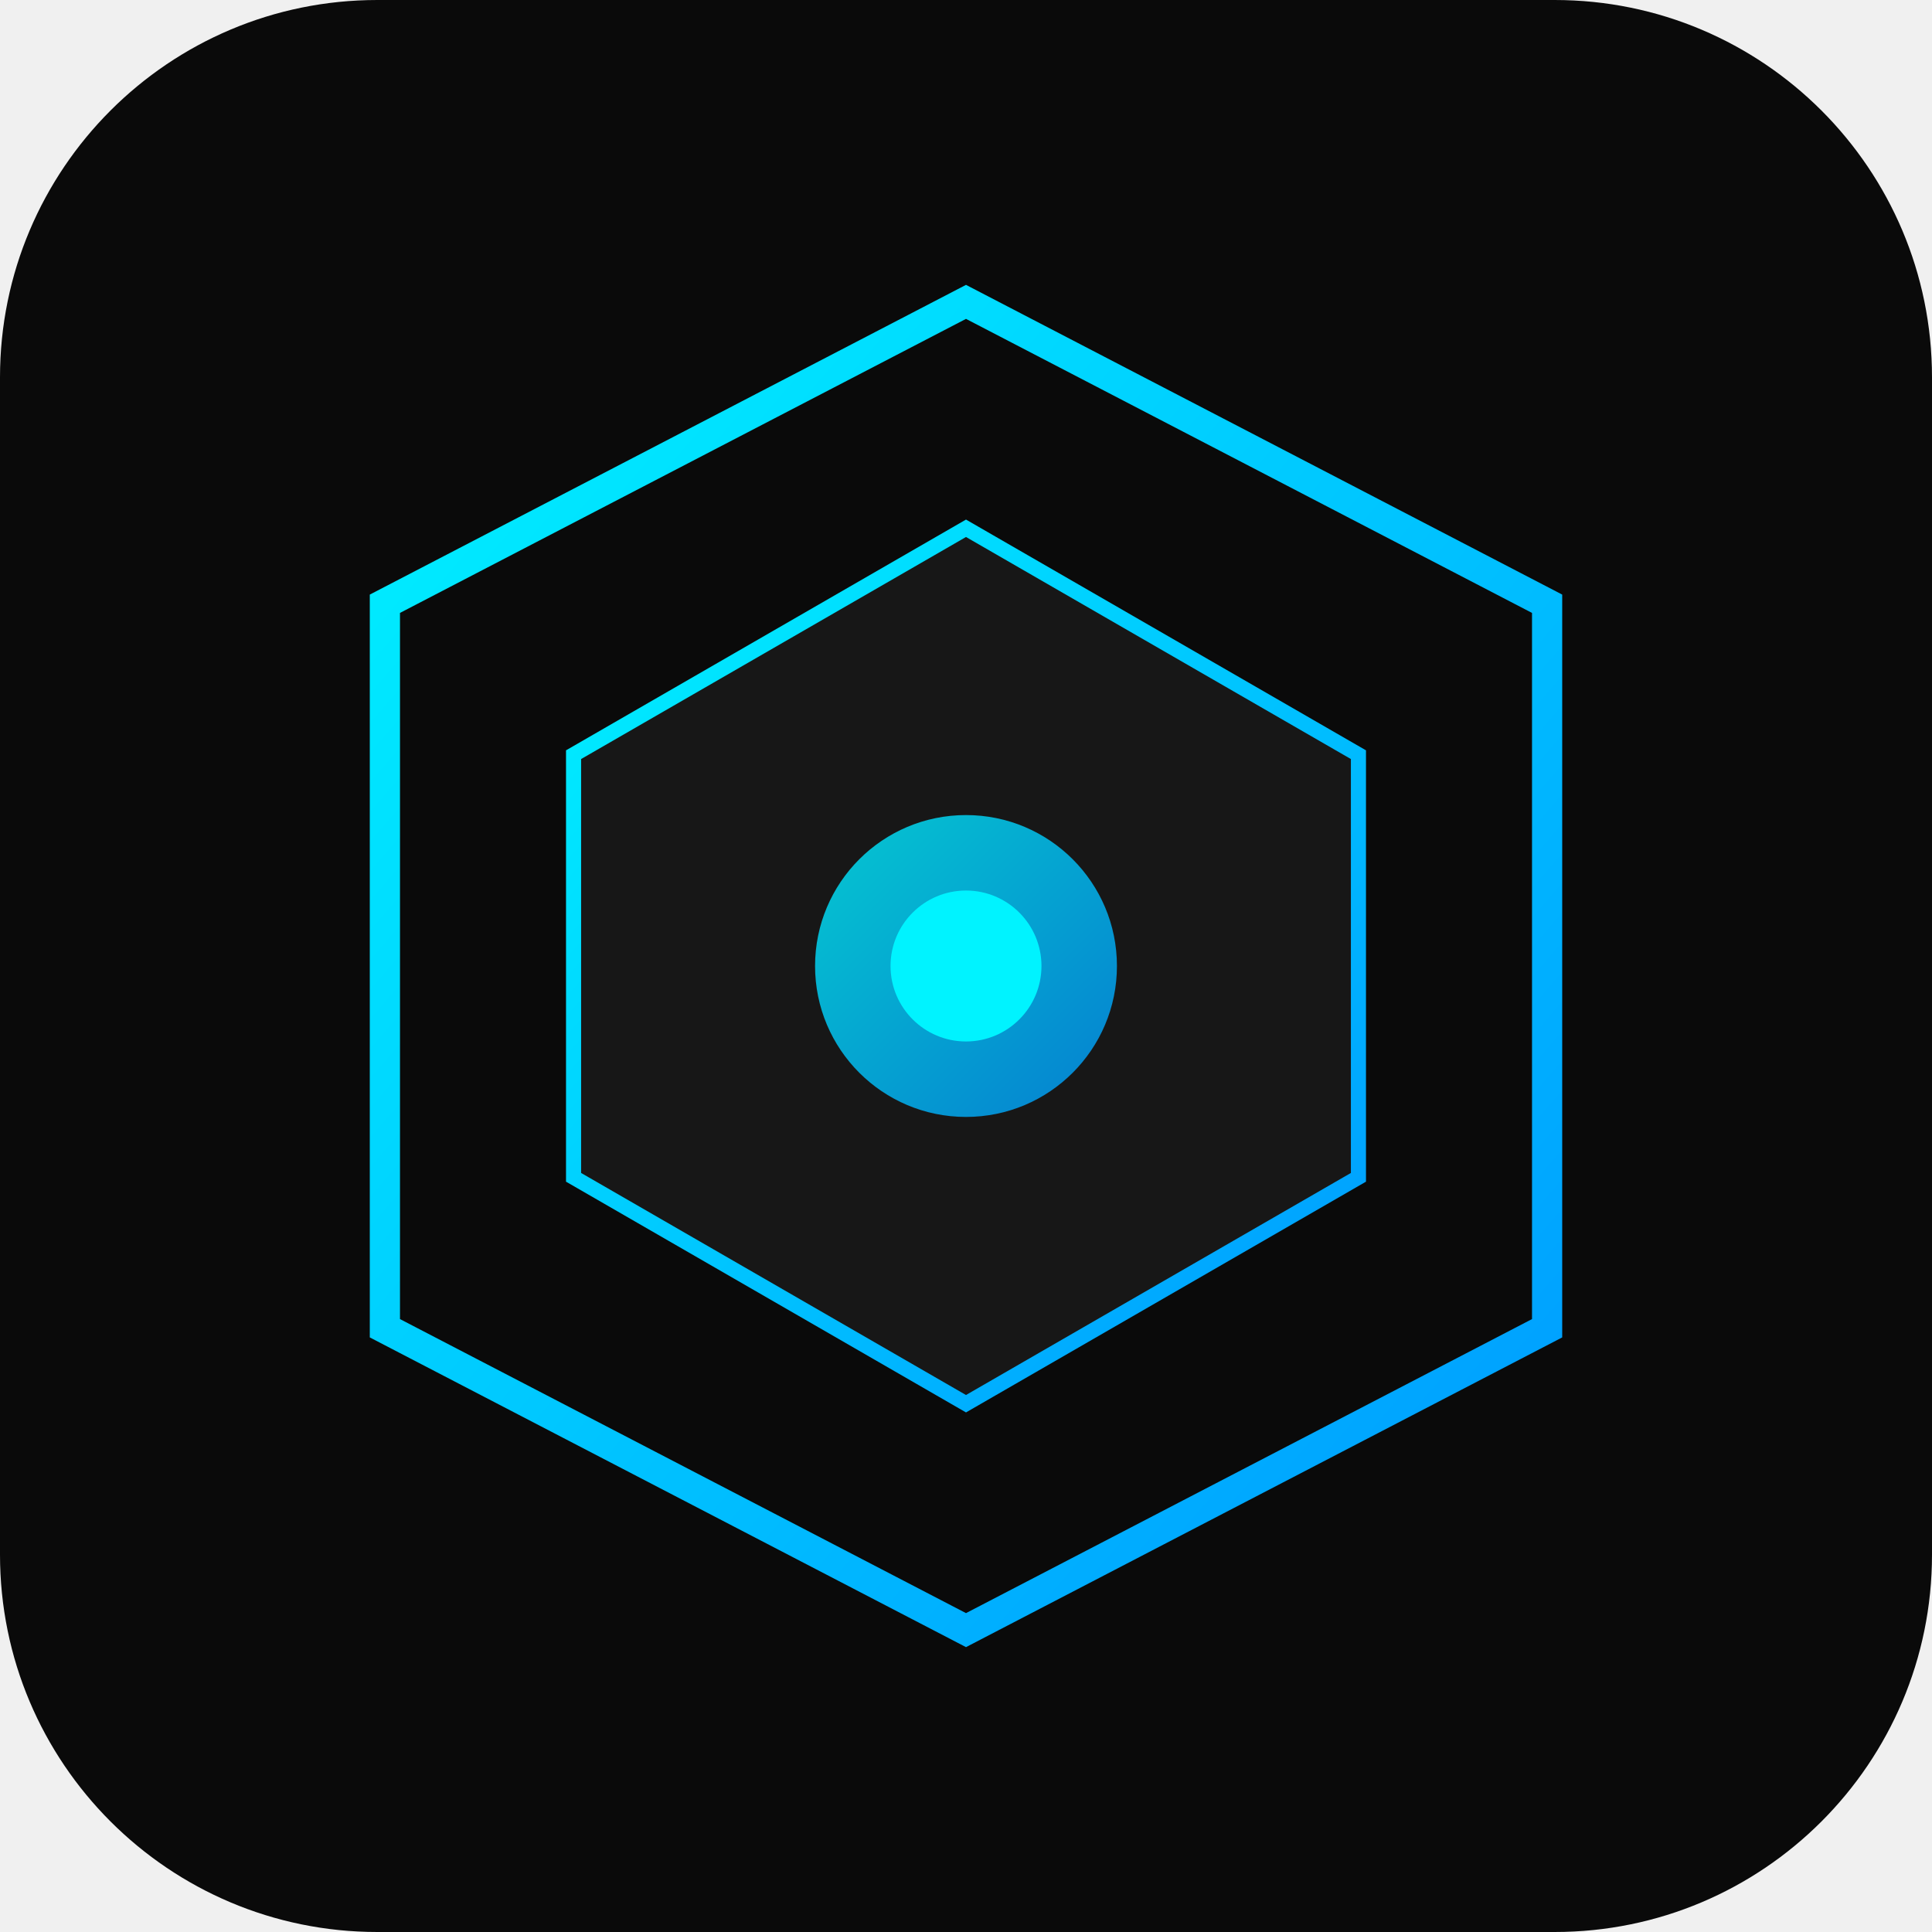
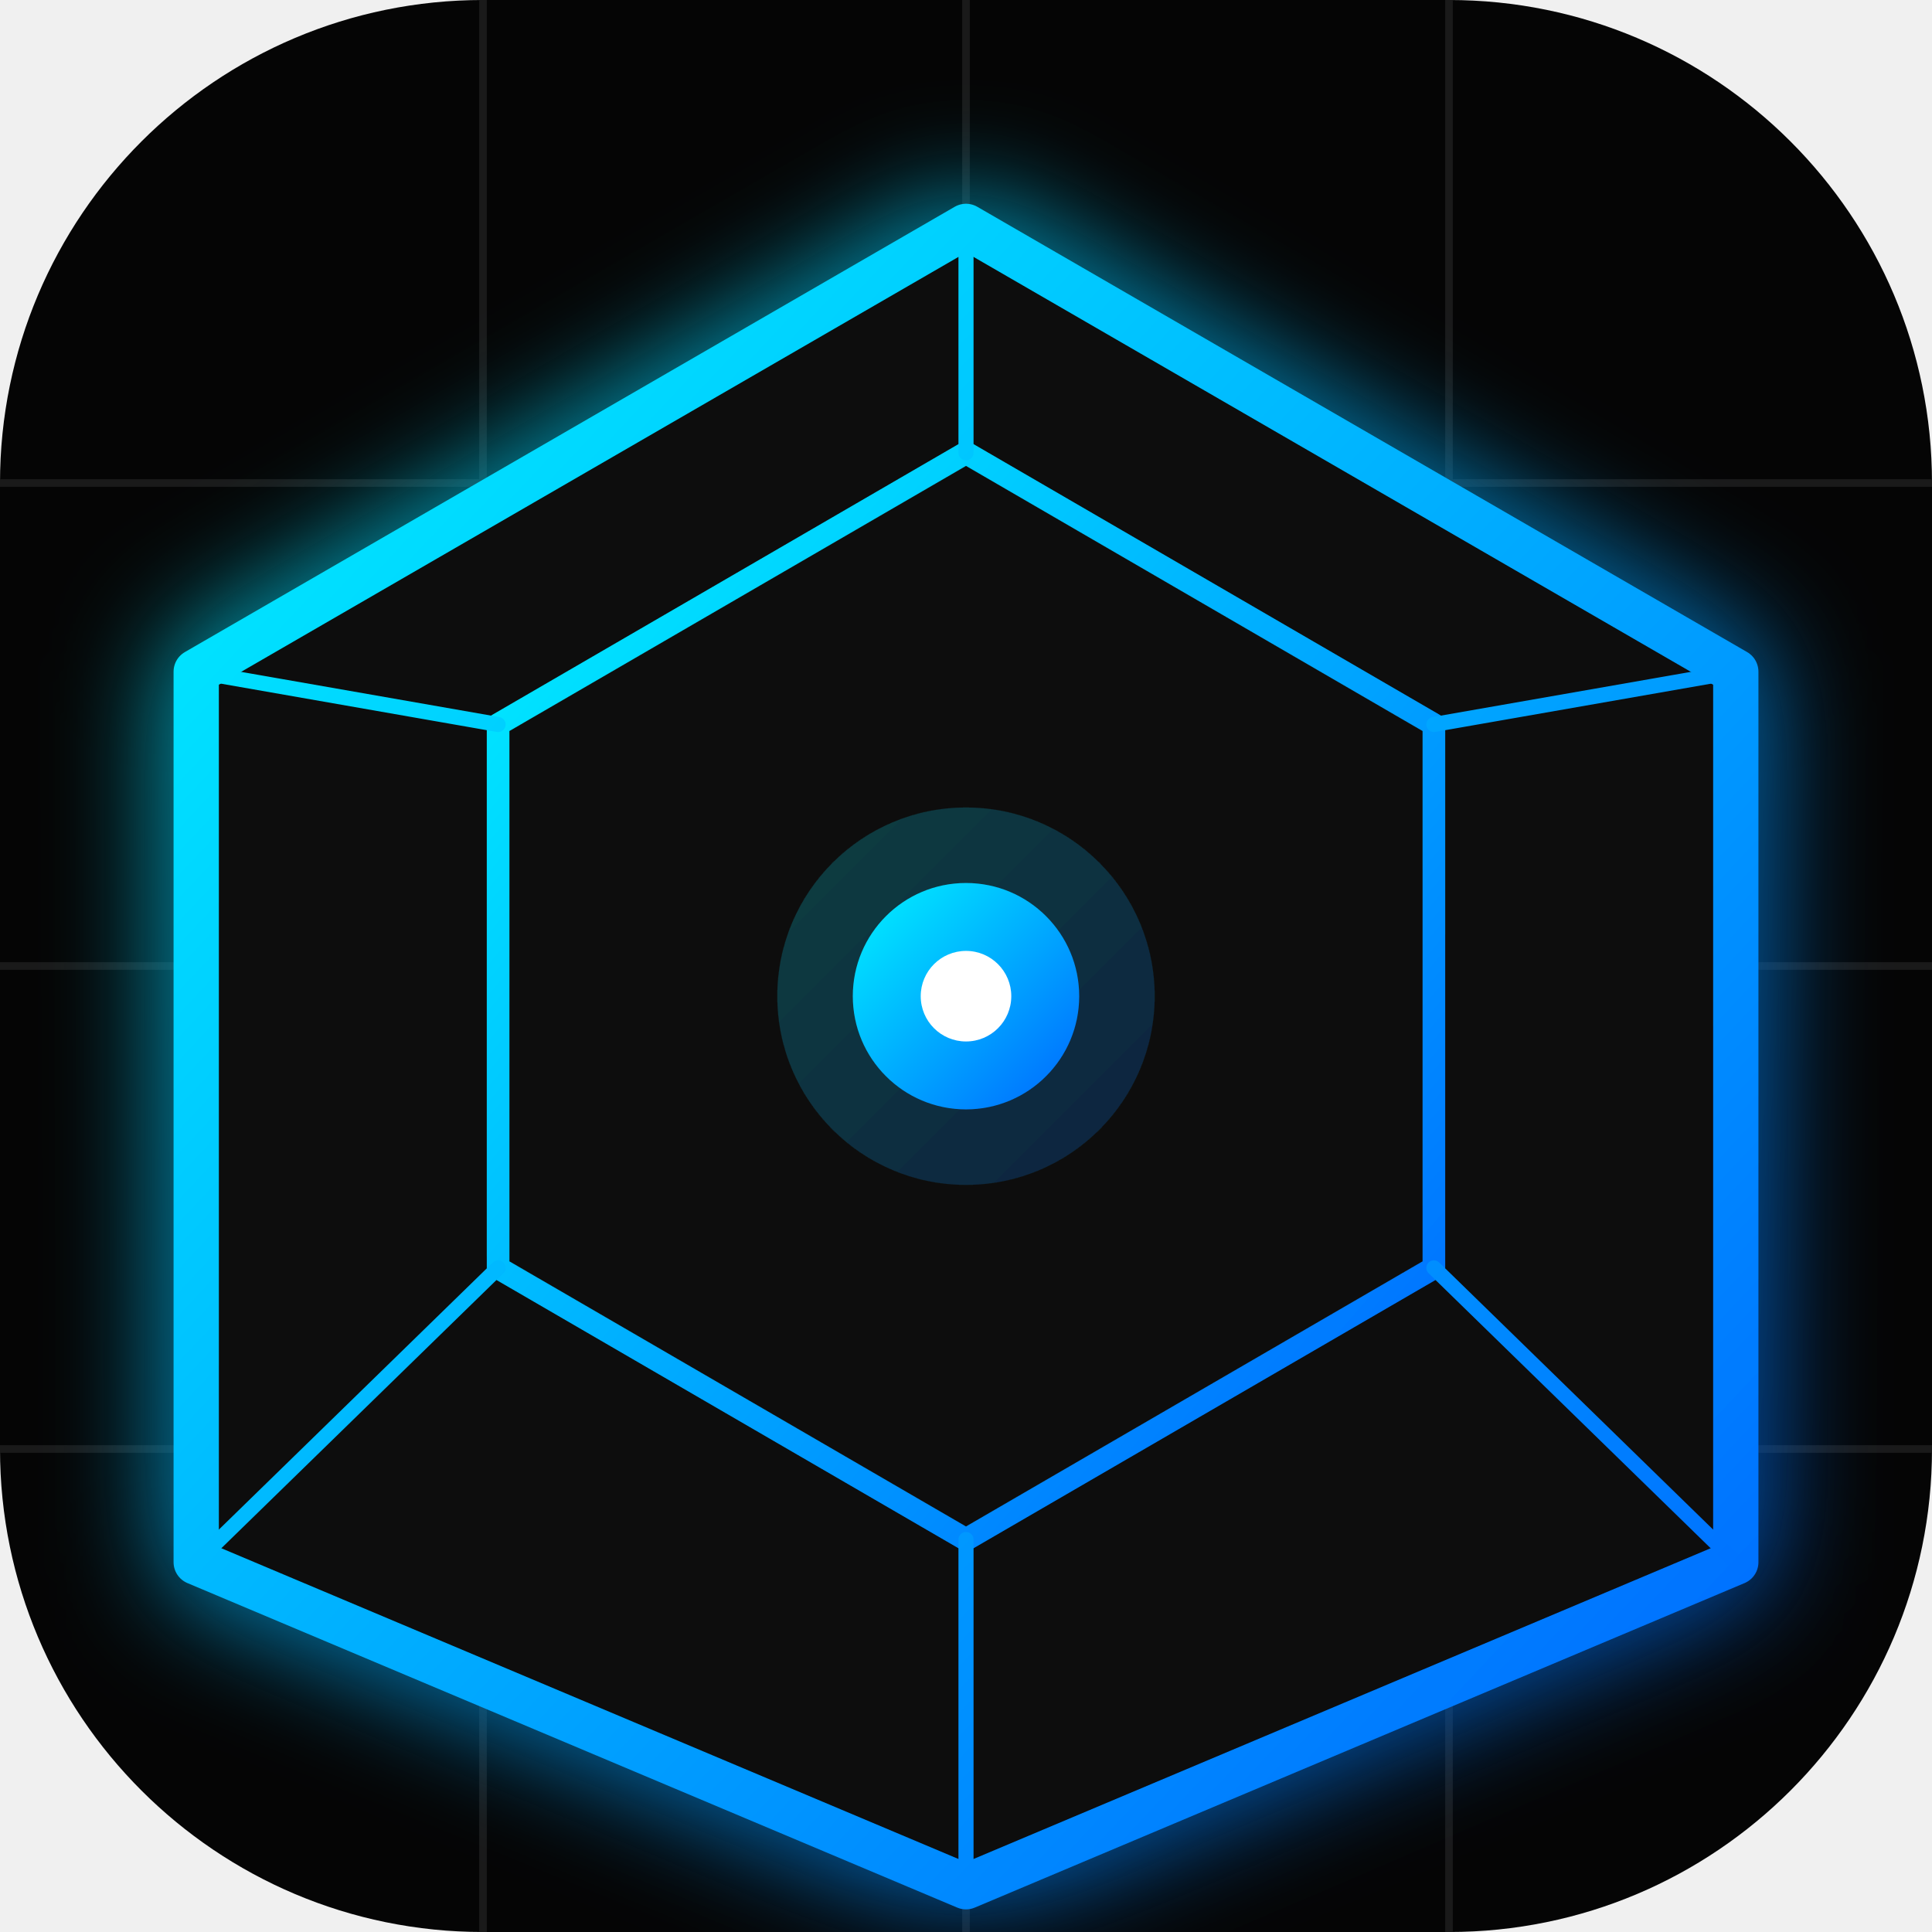
<svg xmlns="http://www.w3.org/2000/svg" width="512" height="512" viewBox="0 0 512 512" fill="none">
  <defs>
-     <linearGradient id="cyanGrad" x1="0%" y1="0%" x2="100%" y2="100%">
+     <linearGradient id="shardGrad" x1="0%" y1="0%" x2="100%" y2="100%">
      <stop offset="0%" style="stop-color:#00F3FF;stop-opacity:1" />
-       <stop offset="100%" style="stop-color:#0099FF;stop-opacity:1" />
+       <stop offset="100%" style="stop-color:#0066FF;stop-opacity:1" />
    </linearGradient>
+     <filter id="glow" x="-20%" y="-20%" width="140%" height="140%">
+       <feGaussianBlur stdDeviation="15" result="blur" />
+       <feComposite in="SourceGraphic" in2="blur" operator="over" />
+     </filter>
  </defs>
-   <rect width="512" height="512" rx="100" fill="#0A0A0A" />
-   <path d="M256 80L410 160V352L256 432L102 352V160L256 80Z" fill="#0A0A0A" stroke="url(#cyanGrad)" stroke-width="8" />
-   <path d="M256 140L360 200V312L256 372L152 312V200L256 140Z" fill="#171717" stroke="url(#cyanGrad)" stroke-width="4" />
-   <circle cx="256" cy="256" r="40" fill="url(#cyanGrad)" fill-opacity="0.8">
-     <animate attributeName="r" values="35;45;35" dur="3s" repeatCount="indefinite" />
-   </circle>
-   <circle cx="256" cy="256" r="20" fill="#00F3FF" />
+   <rect width="512" height="512" rx="128" fill="#050505" />
+   <path d="M0 128H512M0 256H512M0 384H512M128 0V512M256 0V512M384 0V512" stroke="#1A1A1A" stroke-width="2" />
+   <g filter="url(#glow)">
+     <path d="M256 60L460 178V414L256 500L52 414V178L256 60Z" fill="#0A0A0A" stroke="url(#shardGrad)" stroke-width="12" stroke-linejoin="round" />
+     <path d="M256 120L380 192V336L256 408L132 336V192L256 120Z" fill="#111111" stroke="url(#shardGrad)" stroke-width="6" stroke-linejoin="round" />
+     <circle cx="256" cy="264" r="50" fill="url(#shardGrad)" fill-opacity="0.2" />
+     <circle cx="256" cy="264" r="30" fill="url(#shardGrad)">
+       <animate attributeName="opacity" values="0.6;1;0.6" dur="2s" repeatCount="indefinite" />
+       <animate attributeName="r" values="28;32;28" dur="2s" repeatCount="indefinite" />
+     </circle>
+     <circle cx="256" cy="264" r="12" fill="#FFFFFF" />
+   </g>
+   <path d="M256 60V120M52 178L132 192M460 178L380 192M52 414L132 336M460 414L380 336M256 500V408" stroke="url(#shardGrad)" stroke-width="4" stroke-linecap="round" />
</svg>
